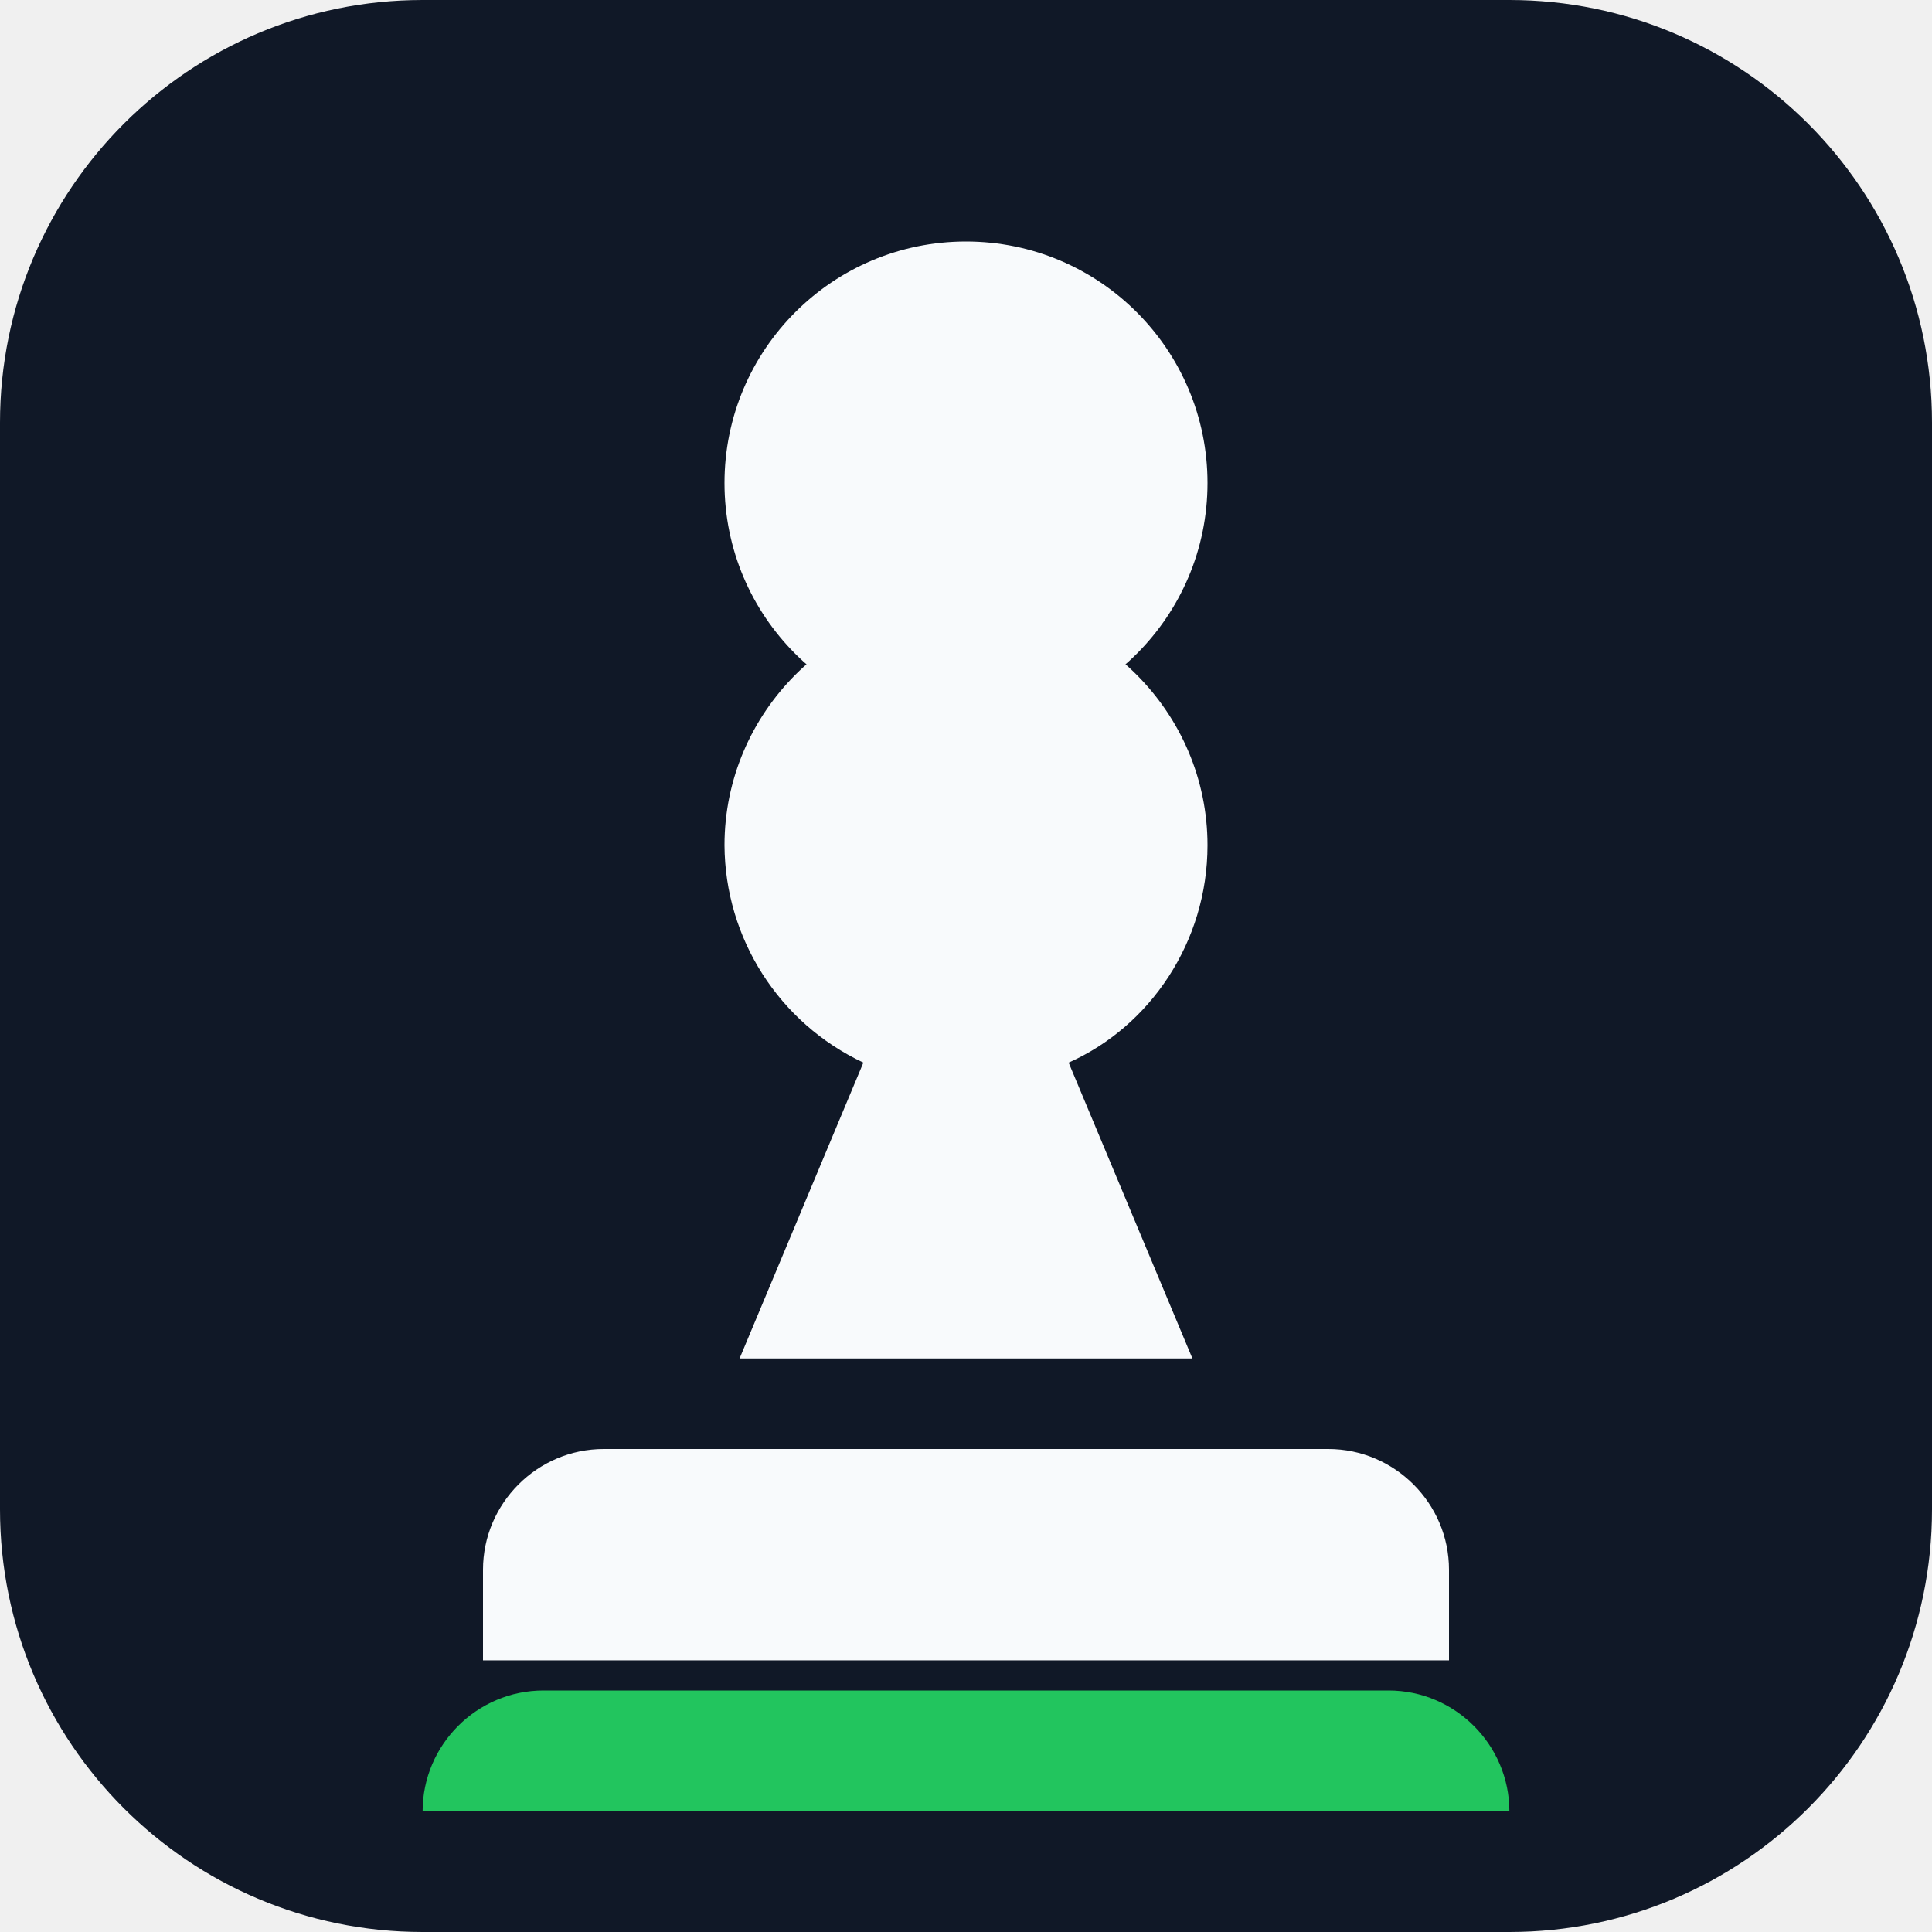
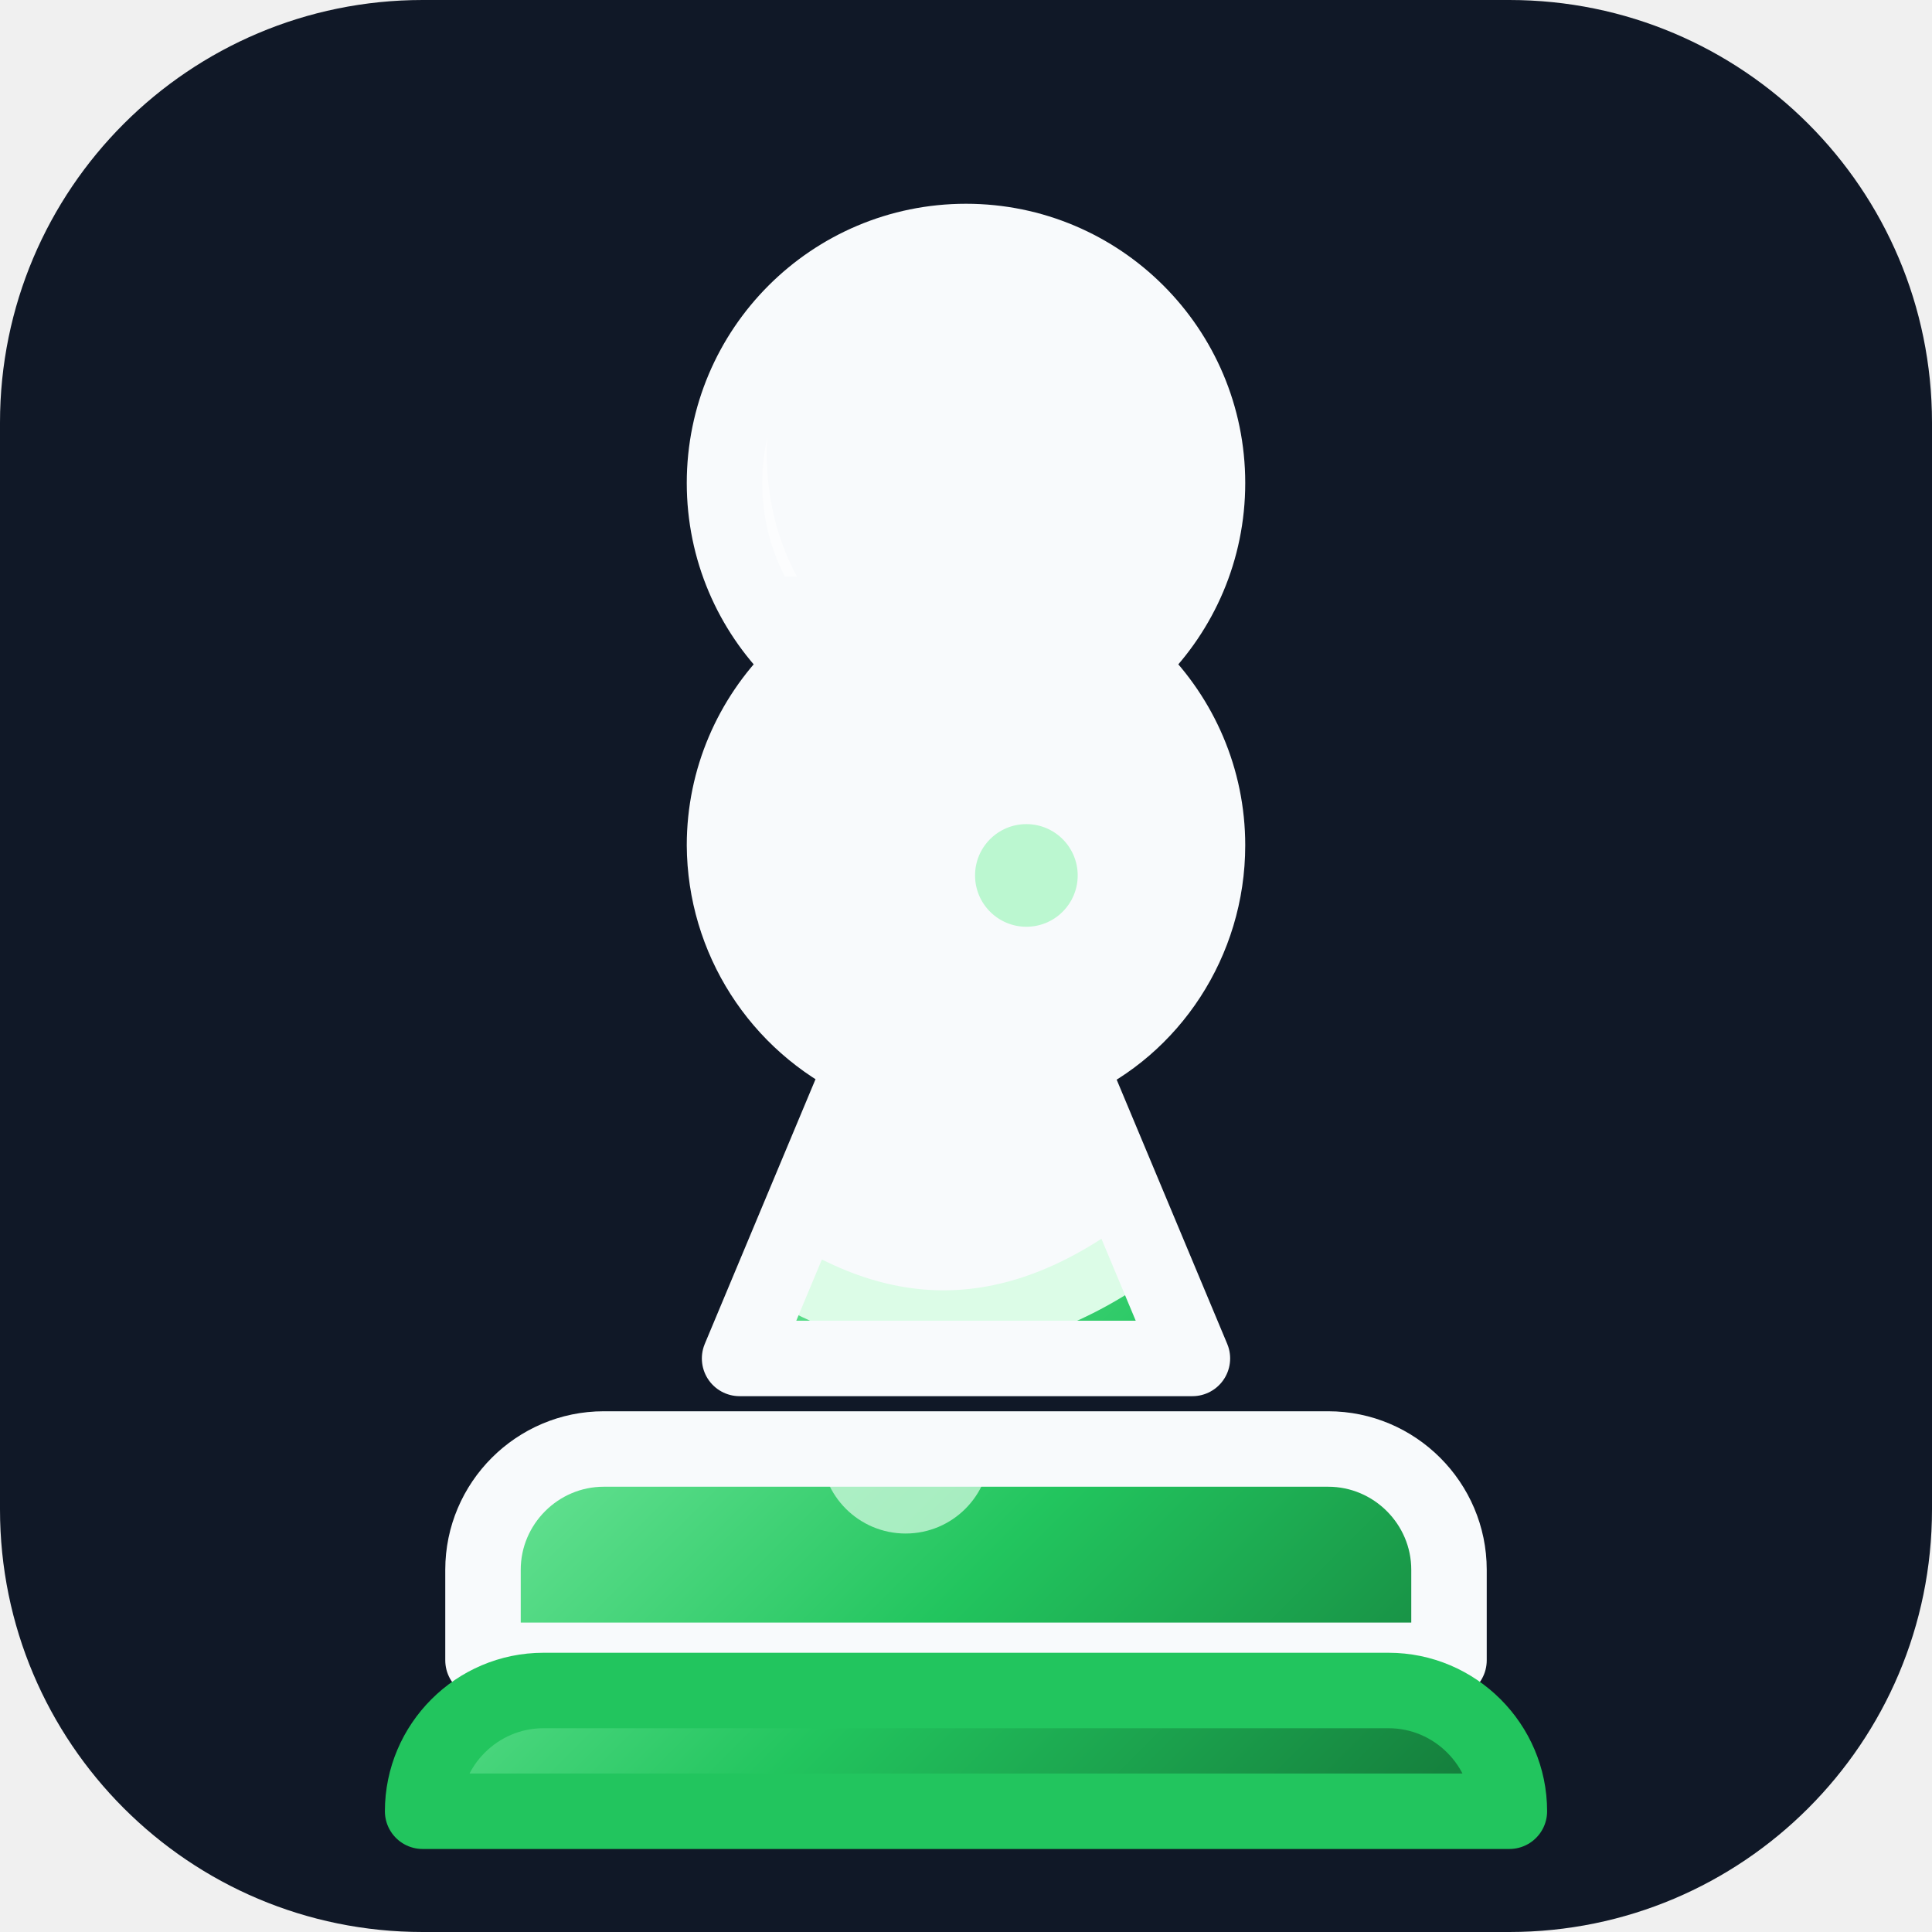
<svg xmlns="http://www.w3.org/2000/svg" viewBox="0 0 64 64" role="img" aria-labelledby="title">
+   <defs>
+     <clipPath id="pawn-clip">
+       <circle cx="32" cy="16" r="8" />
+       <path d="M24 28c0-4.4 3.6-8 8-8s8 3.6 8 8c0 3.2-1.9 6-4.6 7.2l4.1 9.8H24.5l4.1-9.8A8 8 0 0 1 24 28Z" />
+       <path d="M20 48h24c2.2 0 4 1.8 4 4v3H16v-3c0-2.2 1.8-4 4-4Z" />
+       <path d="M18 56h28c2.2 0 4 1.8 4 4H14c0-2.2 1.8-4 4-4Z" />
+     </clipPath>
+     <linearGradient id="liquid" x1="20" x2="45" y1="37" y2="62" gradientUnits="userSpaceOnUse">
+       <stop offset="0" stop-color="#86efac" />
+       <stop offset="0.55" stop-color="#22c55e" />
+       <stop offset="1" stop-color="#15803d" />
+     </linearGradient>
+   </defs>
  <rect width="64" height="64" rx="14" fill="#101827" />
-   <circle cx="32" cy="16" r="8" fill="#f8fafc" />
-   <path fill="#f8fafc" d="M24 28c0-4.4 3.6-8 8-8s8 3.6 8 8c0 3.2-1.9 6-4.6 7.2l4.1 9.8H24.5l4.1-9.8A8 8 0 0 1 24 28Z" />
-   <path fill="#f8fafc" d="M20 48h24c2.2 0 4 1.8 4 4v3H16v-3c0-2.2 1.8-4 4-4Z" />
-   <path fill="#22c55e" d="M18 56h28c2.2 0 4 1.8 4 4H14c0-2.2 1.8-4 4-4Z" />
+   <g clip-path="url(#pawn-clip)">
+     <rect width="64" height="64" fill="#f8fafc" />
+     <path fill="url(#liquid)" d="M11 40c4.8-3.1 9-3 13 .2 4.6 3.7 9.2 4 14 .4 4.8-3.6 9.8-3.8 15-.5V64H11Z" />
+     <path fill="none" stroke="#dcfce7" stroke-linecap="round" stroke-width="2" d="M13 40.4c4.2-2.4 7.8-2.2 11 .4 4.6 3.7 9.2 4 14 .4 4.1-3.1 8.3-3.6 12.8-1.2" />
+     <circle cx="25" cy="35" r="2.1" fill="#bbf7d0" />
+     <circle cx="34" cy="29" r="1.7" fill="#bbf7d0" />
+     <circle cx="39.5" cy="22.5" r="1.25" fill="#bbf7d0" />
+     <circle cx="30" cy="48" r="2.8" fill="#dcfce7" opacity="0.7" />
+     <path fill="#ffffff" d="M26 9c-1.8 1.4-2.8 3.5-2.8 6 0 1.5.4 3 .9 4.1h2.3c-.7-1.3-1-2.7-1-4.1 0-2 .9-3.7 2.3-4.8Z" opacity="0.58" />
+   </g>
+   <circle cx="32" cy="16" r="8" fill="none" stroke="#f8fafc" stroke-width="2.5" />
+   <path fill="none" stroke="#f8fafc" stroke-linejoin="round" stroke-width="2.5" d="M24 28c0-4.4 3.6-8 8-8s8 3.6 8 8c0 3.2-1.9 6-4.6 7.2l4.1 9.8H24.5l4.1-9.8A8 8 0 0 1 24 28Z" />
+   <path fill="none" stroke="#f8fafc" stroke-linejoin="round" stroke-width="2.5" d="M20 48h24c2.2 0 4 1.8 4 4v3H16v-3c0-2.2 1.8-4 4-4Z" />
+   <path fill="none" stroke="#22c55e" stroke-linejoin="round" stroke-width="2.5" d="M18 56h28c2.2 0 4 1.8 4 4H14c0-2.2 1.8-4 4-4Z" />
</svg>
